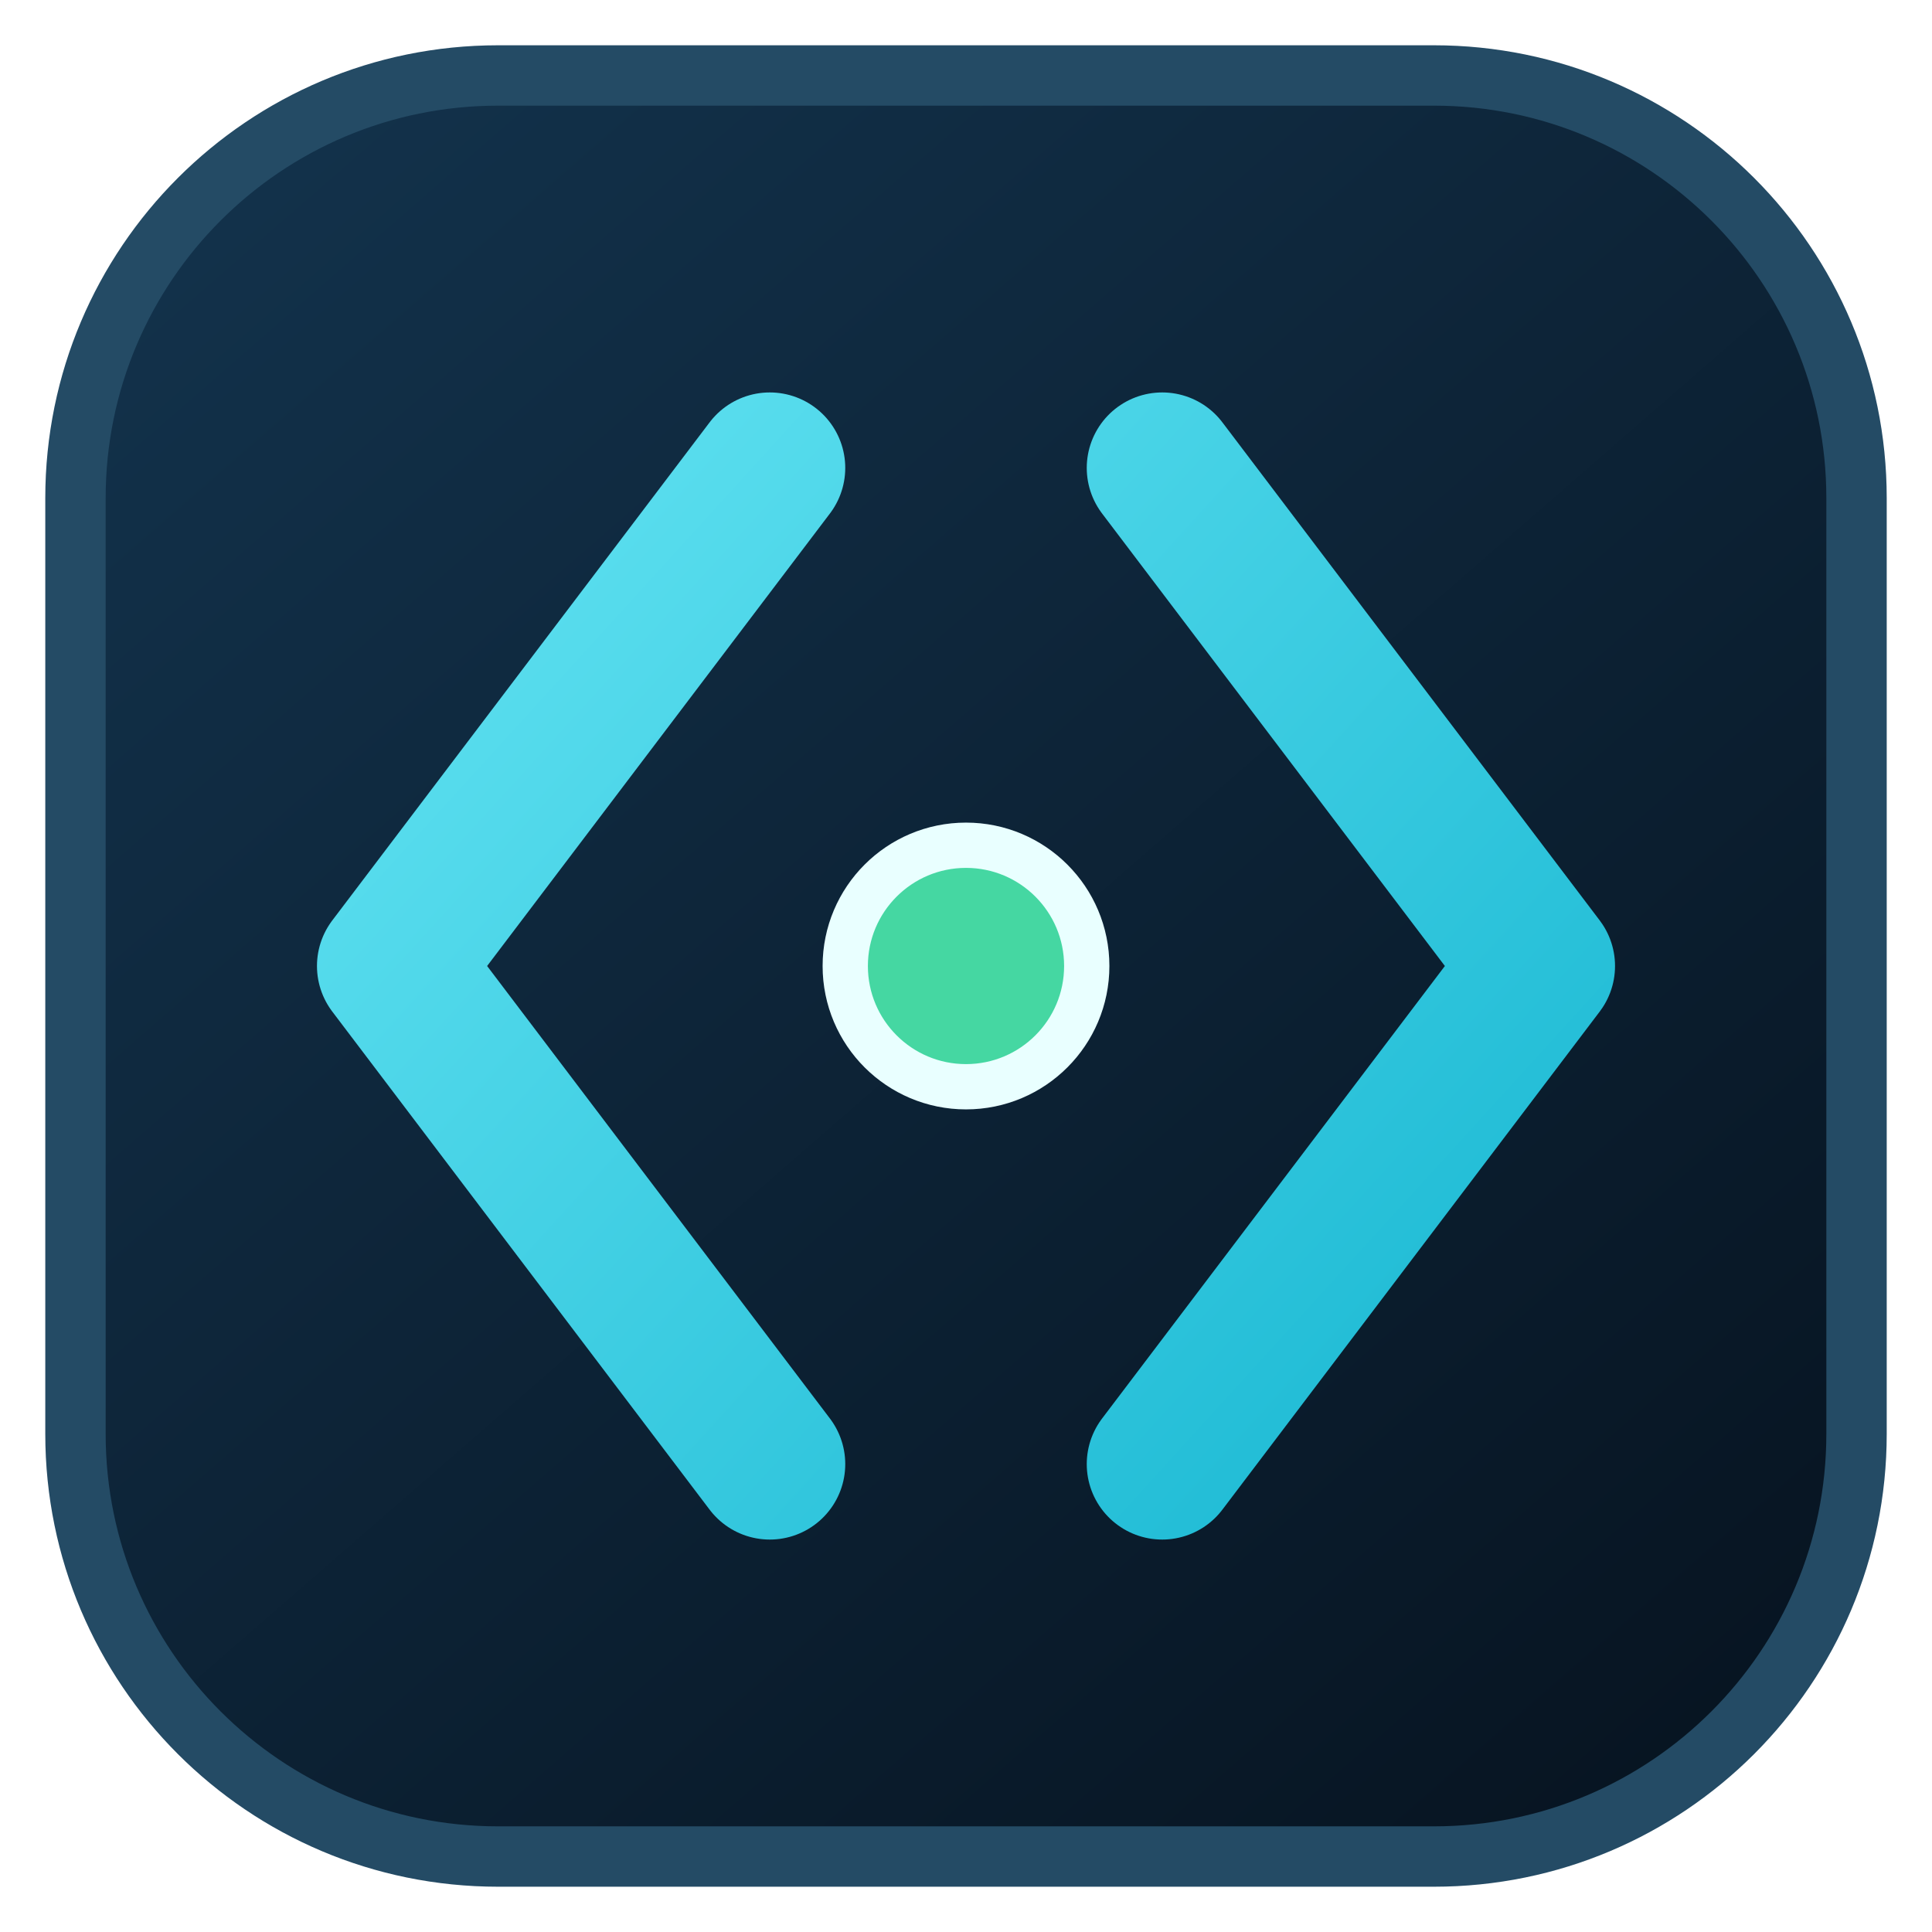
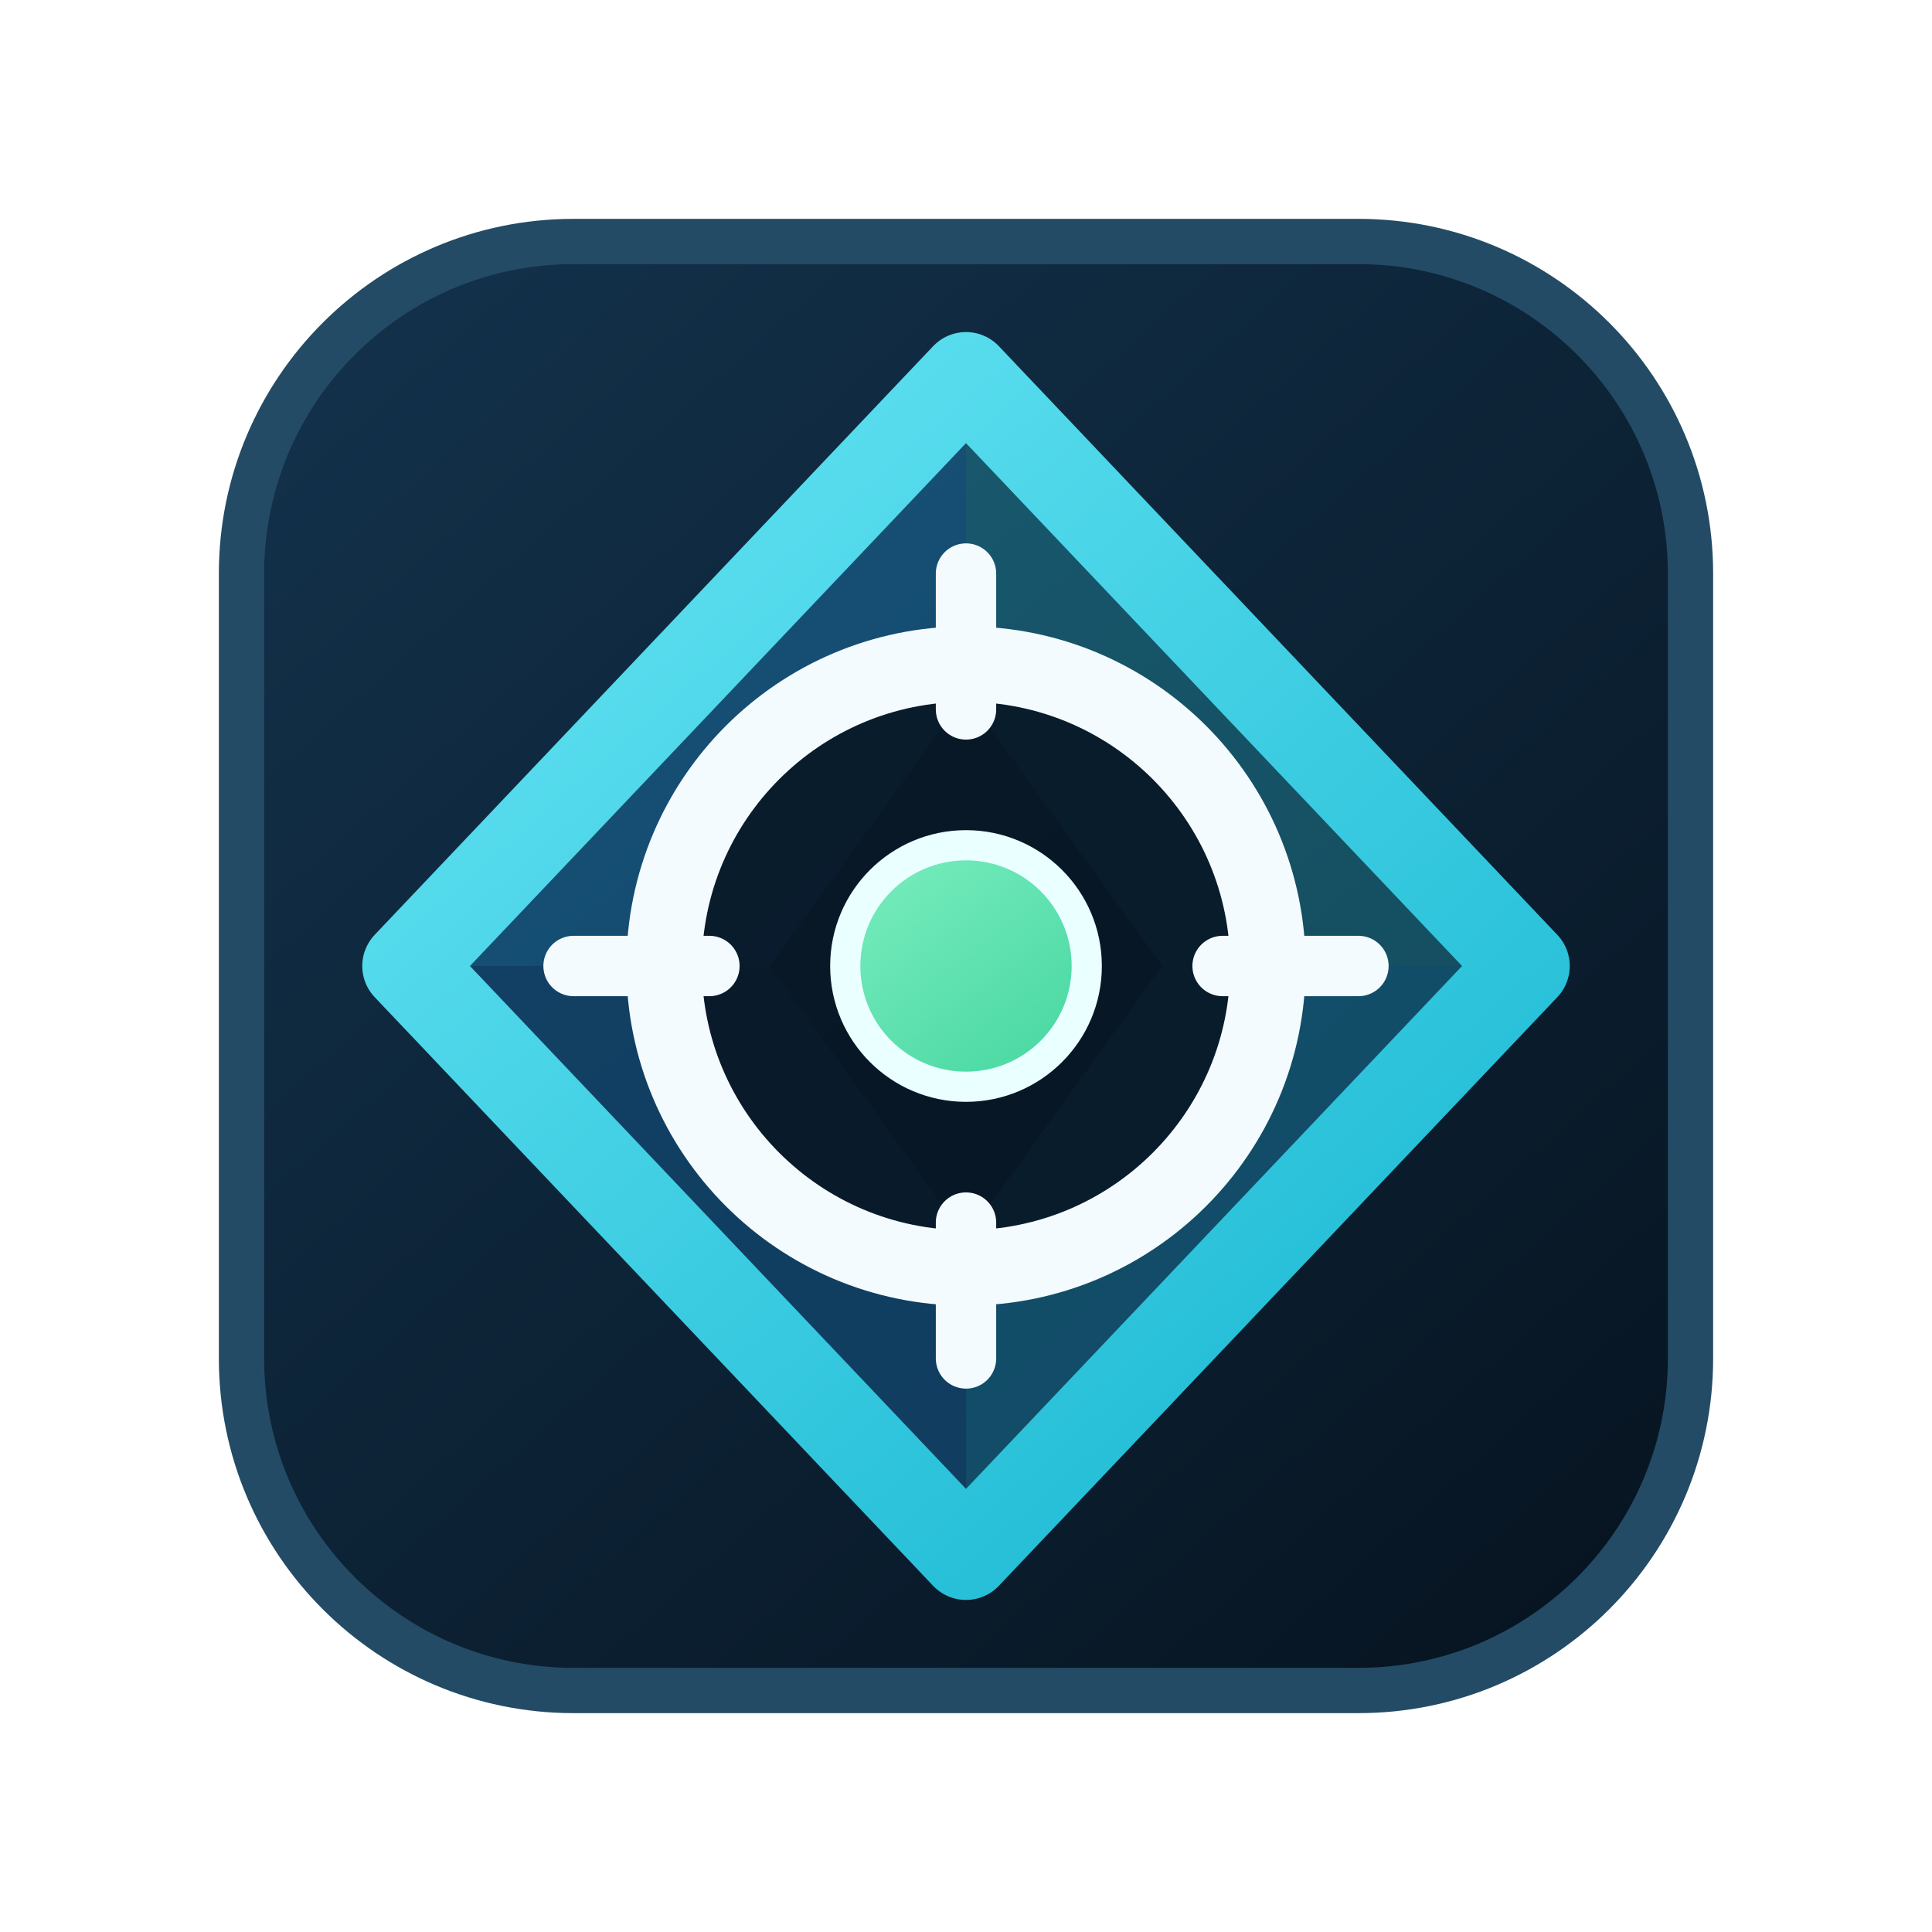
- <svg xmlns="http://www.w3.org/2000/svg" viewBox="0 0 128 128" role="img" aria-label="PrismPath icon">
+ <svg xmlns="http://www.w3.org/2000/svg" viewBox="0 0 128 128" role="img" aria-label="PrismPath prism locator icon">
  <defs>
-     <linearGradient id="bg" x1="18" y1="12" x2="112" y2="120" gradientUnits="userSpaceOnUse">
+     <linearGradient id="bg" x1="25" y1="20" x2="105" y2="110" gradientUnits="userSpaceOnUse">
      <stop stop-color="#12314a" />
      <stop offset="1" stop-color="#071421" />
    </linearGradient>
-     <linearGradient id="line" x1="25" y1="28" x2="103" y2="99" gradientUnits="userSpaceOnUse">
+     <linearGradient id="diamond" x1="33" y1="28" x2="98" y2="102" gradientUnits="userSpaceOnUse">
      <stop stop-color="#63e3f2" />
      <stop offset="1" stop-color="#18b7d2" />
    </linearGradient>
+     <linearGradient id="node" x1="58" y1="56" x2="71" y2="73" gradientUnits="userSpaceOnUse">
+       <stop stop-color="#79edbe" />
+       <stop offset="1" stop-color="#43d59f" />
+     </linearGradient>
  </defs>
-   <rect x="5" y="5" width="118" height="118" rx="28" fill="url(#bg)" stroke="#244b65" stroke-width="4" />
-   <path d="M51 31 26 64l25 33M77 31l25 33-25 33" fill="none" stroke="url(#line)" stroke-width="10" stroke-linecap="round" stroke-linejoin="round" />
-   <circle cx="64" cy="64" r="8" fill="#45d7a2" stroke="#e9ffff" stroke-width="3" />
+   <rect x="16" y="16" width="96" height="96" rx="22" fill="url(#bg)" stroke="#244b65" stroke-width="3" />
+   <path d="M64 25 27 64h24l13-18Z" fill="#1b6c9e" fill-opacity=".56" />
+   <path d="M64 25 101 64H77L64 46Z" fill="#31cce3" fill-opacity=".28" />
+   <path d="m27 64 37 39V82L51 64Z" fill="#124a73" fill-opacity=".72" />
+   <path d="m101 64-37 39V82l13-18Z" fill="#1c88b1" fill-opacity=".44" />
+   <path d="M64 25 101 64 64 103 27 64Z" fill="none" stroke="url(#diamond)" stroke-width="6" stroke-linejoin="round" />
+   <circle cx="64" cy="64" r="20" fill="#081725" fill-opacity=".9" stroke="#f3fbff" stroke-width="5" />
+   <path d="M64 38v9m0 34v9M38 64h9m34 0h9" fill="none" stroke="#f3fbff" stroke-width="4" stroke-linecap="round" />
+   <circle cx="64" cy="64" r="8" fill="url(#node)" stroke="#eaffff" stroke-width="2" />
</svg>
